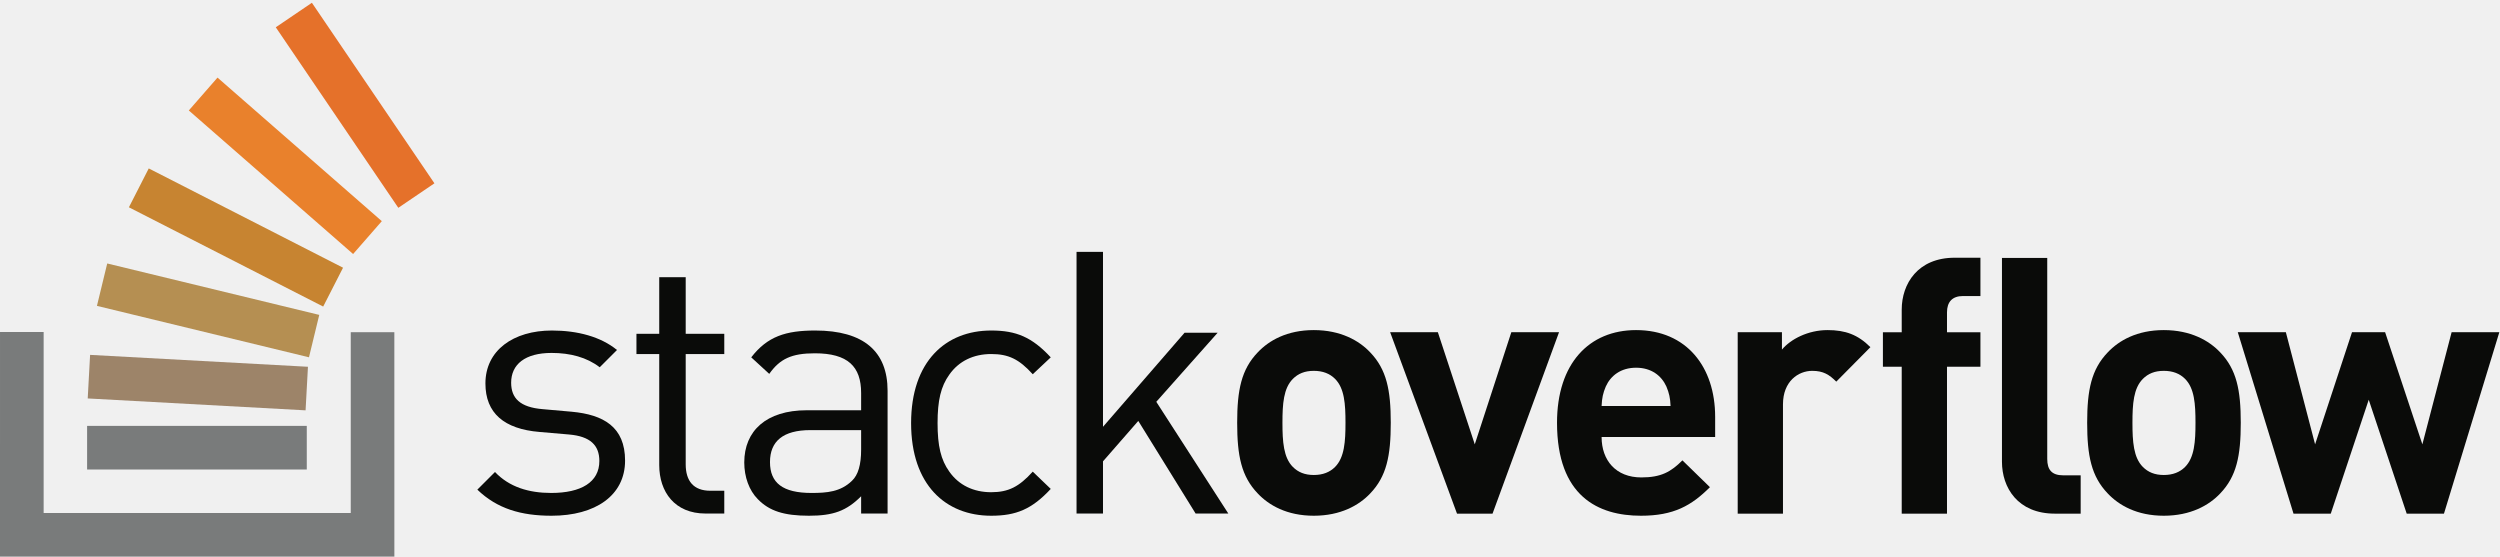
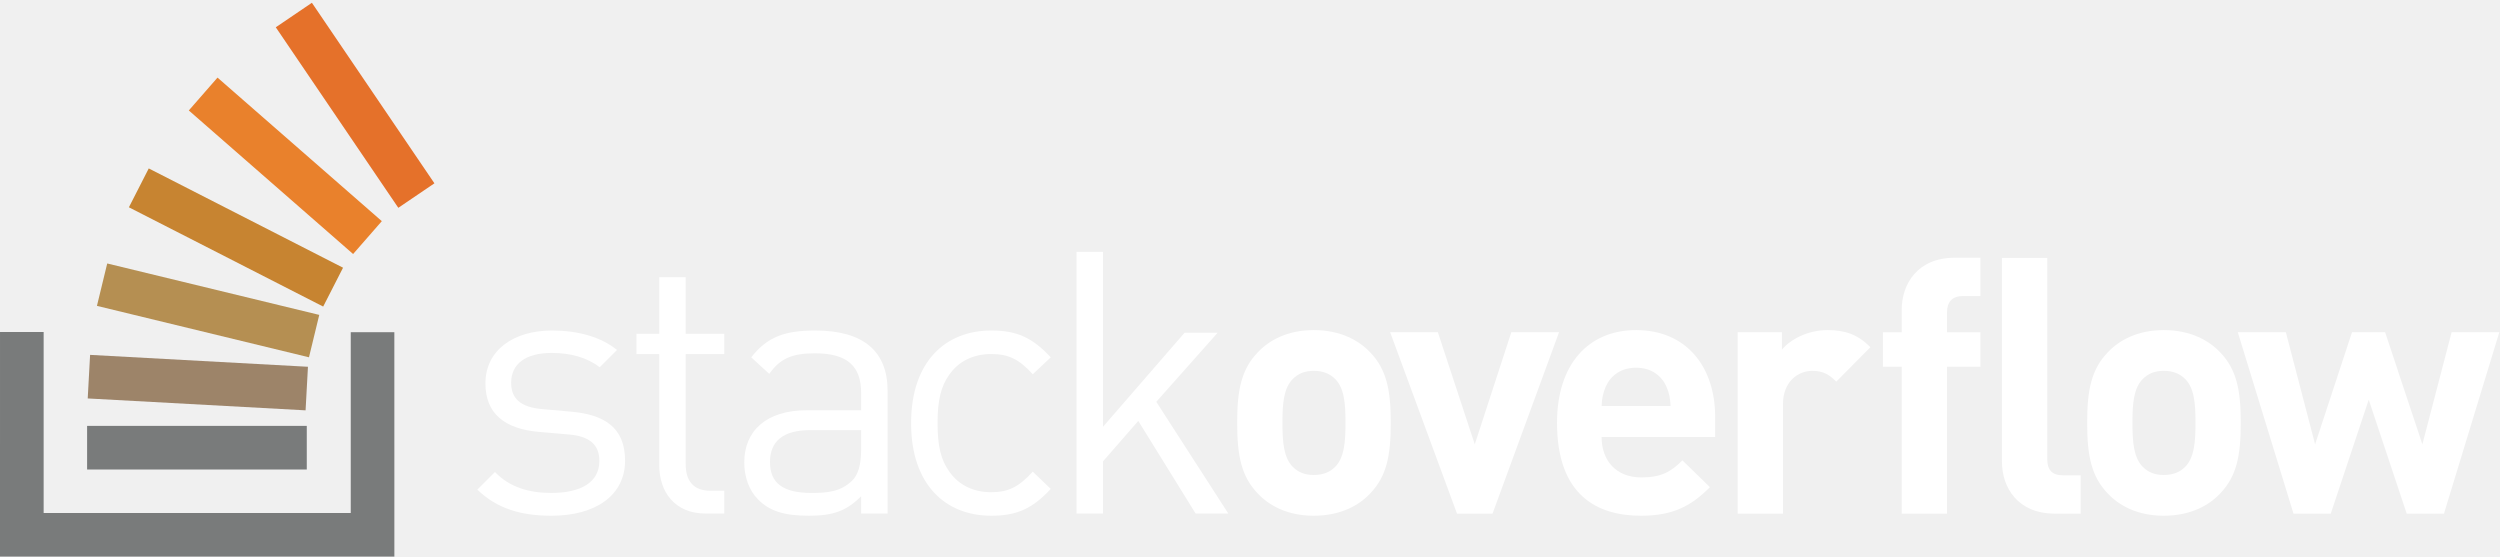
<svg xmlns="http://www.w3.org/2000/svg" width="512px" height="114px" viewBox="0 0 512 114" version="1.1" preserveAspectRatio="xMidYMid">
  <g>
-     <g transform="translate(97.52381, 51.39768)" fill="#0A0B09">
+     <g transform="translate(97.52381, 51.39768)" fill="#FFFFFF">
      <path d="M15.439,54.225 C9.192,54.225 4.3,52.795 0.235,48.882 L3.848,45.269 C6.783,48.354 10.772,49.559 15.364,49.559 C21.46,49.559 25.224,47.376 25.224,43.011 C25.224,39.775 23.341,37.968 19.051,37.591 L12.955,37.065 C5.73,36.463 1.891,33.227 1.891,27.13 C1.891,20.356 7.611,16.292 15.514,16.292 C20.782,16.292 25.524,17.572 28.836,20.28 L25.298,23.818 C22.664,21.787 19.277,20.883 15.439,20.883 C10.019,20.883 7.159,23.217 7.159,26.979 C7.159,30.141 8.966,32.023 13.632,32.398 L19.578,32.925 C26.051,33.528 30.491,36.011 30.491,42.936 C30.491,50.086 24.395,54.225 15.439,54.225" />
      <path d="M46.971,53.774 C40.648,53.774 37.487,49.333 37.487,43.839 L37.487,21.109 L32.821,21.109 L32.821,16.969 L37.487,16.969 L37.487,5.379 L42.907,5.379 L42.907,16.969 L50.809,16.969 L50.809,21.109 L42.907,21.109 L42.907,43.688 C42.907,47.075 44.487,49.107 47.949,49.107 L50.809,49.107 L50.809,53.774 L46.971,53.774" />
      <path d="M78.835,36.689 L68.449,36.689 C62.878,36.689 60.169,38.947 60.169,43.236 C60.169,47.526 62.803,49.559 68.674,49.559 C71.836,49.559 74.62,49.333 76.953,47.075 C78.233,45.871 78.835,43.764 78.835,40.677 L78.835,36.689 L78.835,36.689 Z M78.835,53.774 L78.835,50.236 C75.824,53.247 73.115,54.225 68.147,54.225 C63.029,54.225 60.019,53.247 57.685,50.839 C55.879,49.031 54.901,46.247 54.901,43.312 C54.901,36.84 59.416,32.624 67.695,32.624 L78.835,32.624 L78.835,29.086 C78.835,23.669 76.125,20.958 69.351,20.958 C64.61,20.958 62.201,22.088 60.019,25.173 L56.331,21.787 C59.642,17.496 63.406,16.292 69.427,16.292 C79.361,16.292 84.253,20.581 84.253,28.634 L84.253,53.774 L78.835,53.774 L78.835,53.774 Z" />
      <path d="M105.478,54.225 C96.145,54.225 89.07,47.903 89.07,35.259 C89.07,22.614 96.145,16.292 105.478,16.292 C110.596,16.292 113.832,17.647 117.67,21.787 L113.983,25.248 C111.198,22.162 109.015,21.109 105.478,21.109 C101.865,21.109 98.855,22.539 96.898,25.324 C95.167,27.732 94.489,30.593 94.489,35.259 C94.489,39.925 95.167,42.785 96.898,45.194 C98.855,47.978 101.865,49.408 105.478,49.408 C109.015,49.408 111.198,48.28 113.983,45.194 L117.67,48.732 C113.832,52.87 110.596,54.225 105.478,54.225" />
      <path d="M147.337,53.774 L135.596,34.807 L128.37,43.086 L128.37,53.774 L122.951,53.774 L122.951,0.185 L128.37,0.185 L128.37,36.011 L145.079,16.743 L151.853,16.743 L139.284,30.893 L154.035,53.774 L147.337,53.774" />
      <path d="M175.893,26.192 C174.823,25.122 173.396,24.552 171.542,24.552 C169.687,24.552 168.332,25.122 167.262,26.192 C165.335,28.118 165.122,31.328 165.122,35.18 C165.122,39.032 165.335,42.313 167.262,44.238 C168.332,45.308 169.687,45.88 171.542,45.88 C173.396,45.88 174.823,45.308 175.893,44.238 C177.818,42.313 178.033,39.032 178.033,35.18 C178.033,31.328 177.818,28.118 175.893,26.192 L175.893,26.192 Z M183.098,49.66 C180.814,52.086 177.034,54.225 171.542,54.225 C166.049,54.225 162.34,52.086 160.058,49.66 C156.705,46.165 155.849,41.956 155.849,35.18 C155.849,28.475 156.705,24.266 160.058,20.771 C162.34,18.346 166.049,16.205 171.542,16.205 C177.034,16.205 180.814,18.346 183.098,20.771 C186.45,24.266 187.306,28.475 187.306,35.18 C187.306,41.956 186.45,46.165 183.098,49.66 L183.098,49.66 Z" />
      <path d="M208.147,53.797 L200.871,53.797 L187.175,16.634 L196.947,16.634 L204.509,39.603 L211.998,16.634 L221.77,16.634 L208.147,53.797" />
      <path d="M243.752,27.761 C242.754,25.55 240.685,23.91 237.546,23.91 C234.408,23.91 232.339,25.55 231.341,27.761 C230.77,29.117 230.555,30.114 230.484,31.756 L244.608,31.756 C244.536,30.114 244.323,29.117 243.752,27.761 L243.752,27.761 Z M230.484,38.104 C230.484,42.883 233.409,46.379 238.616,46.379 C242.682,46.379 244.679,45.238 247.034,42.883 L252.669,48.376 C248.888,52.156 245.25,54.225 238.545,54.225 C229.771,54.225 221.354,50.231 221.354,35.18 C221.354,23.053 227.916,16.205 237.546,16.205 C247.889,16.205 253.739,23.767 253.739,33.967 L253.739,38.104 L230.484,38.104 L230.484,38.104 Z" />
      <path d="M278.544,26.762 C277.117,25.336 275.905,24.552 273.623,24.552 C270.77,24.552 267.63,26.691 267.63,31.399 L267.63,53.797 L258.357,53.797 L258.357,16.634 L267.417,16.634 L267.417,20.2 C269.199,18.06 272.767,16.205 276.761,16.205 C280.399,16.205 282.967,17.133 285.535,19.701 L278.544,26.762" />
      <path d="M323.32,53.797 C315.688,53.797 312.478,48.448 312.478,43.169 L312.478,1.427 L321.751,1.427 L321.751,42.597 C321.751,44.81 322.679,45.95 325.032,45.95 L328.598,45.95 L328.598,53.797 L323.32,53.797 L323.32,53.797 Z M301.221,23.711 L301.221,53.797 L291.947,53.797 L291.947,23.711 L288.096,23.711 L288.096,16.65 L291.947,16.65 L291.947,12.012 C291.947,6.734 295.228,1.384 302.79,1.384 L308.068,1.384 L308.068,9.23 L304.502,9.23 C302.291,9.23 301.221,10.443 301.221,12.583 L301.221,16.65 L308.068,16.65 L308.068,23.711 L301.221,23.711 L301.221,23.711 Z" />
      <path d="M349.973,26.192 C348.903,25.122 347.476,24.552 345.621,24.552 C343.767,24.552 342.411,25.122 341.341,26.192 C339.415,28.118 339.202,31.328 339.202,35.18 C339.202,39.032 339.415,42.313 341.341,44.238 C342.411,45.308 343.767,45.88 345.621,45.88 C347.476,45.88 348.903,45.308 349.973,44.238 C351.898,42.313 352.113,39.032 352.113,35.18 C352.113,31.328 351.898,28.118 349.973,26.192 L349.973,26.192 Z M357.177,49.66 C354.894,52.086 351.113,54.225 345.621,54.225 C340.129,54.225 336.42,52.086 334.138,49.66 C330.785,46.165 329.928,41.956 329.928,35.18 C329.928,28.475 330.785,24.266 334.138,20.771 C336.42,18.346 340.129,16.205 345.621,16.205 C351.113,16.205 354.894,18.346 357.177,20.771 C360.53,24.266 361.386,28.475 361.386,35.18 C361.386,41.956 360.53,46.165 357.177,49.66 L357.177,49.66 Z" />
      <path d="M403,53.797 L395.368,53.797 L387.593,30.472 L379.818,53.797 L372.186,53.797 L360.773,16.634 L370.617,16.634 L376.608,39.603 L384.17,16.634 L390.945,16.634 L398.578,39.603 L404.57,16.634 L414.342,16.634 L403,53.797" />
    </g>
    <g>
      <path d="M63.277,73.175 L19.852,62.643 L21.959,53.958 L65.384,64.49 L63.277,73.175" fill="#B58F52" />
      <path d="M66.188,62.785 L26.398,42.453 L30.464,34.494 L70.255,54.827 L66.188,62.785" fill="#C78431" />
      <path d="M72.317,52.022 L38.667,22.623 L44.546,15.893 L78.197,45.291 L72.317,52.022" fill="#E9812C" />
      <path d="M81.575,42.561 L56.481,5.588 L63.876,0.569 L88.969,37.542 L81.575,42.561" fill="#E5712A" />
      <path d="M62.582,84.038 L17.964,81.602 L18.451,72.678 L63.069,75.114 L62.582,84.038" fill="#9D8469" />
      <path d="M71.833,105.059 L71.833,68.035 L80.762,68.035 L80.768,113.997 L0,113.997 L0.002,67.996 L8.939,67.996 L8.939,105.059 L71.833,105.059" fill="#797B7B" />
      <path d="M17.84,87.221 L62.828,87.221 L62.828,96.157 L17.84,96.157 L17.84,87.221 Z" fill="#797B7B" />
    </g>
  </g>
</svg>
